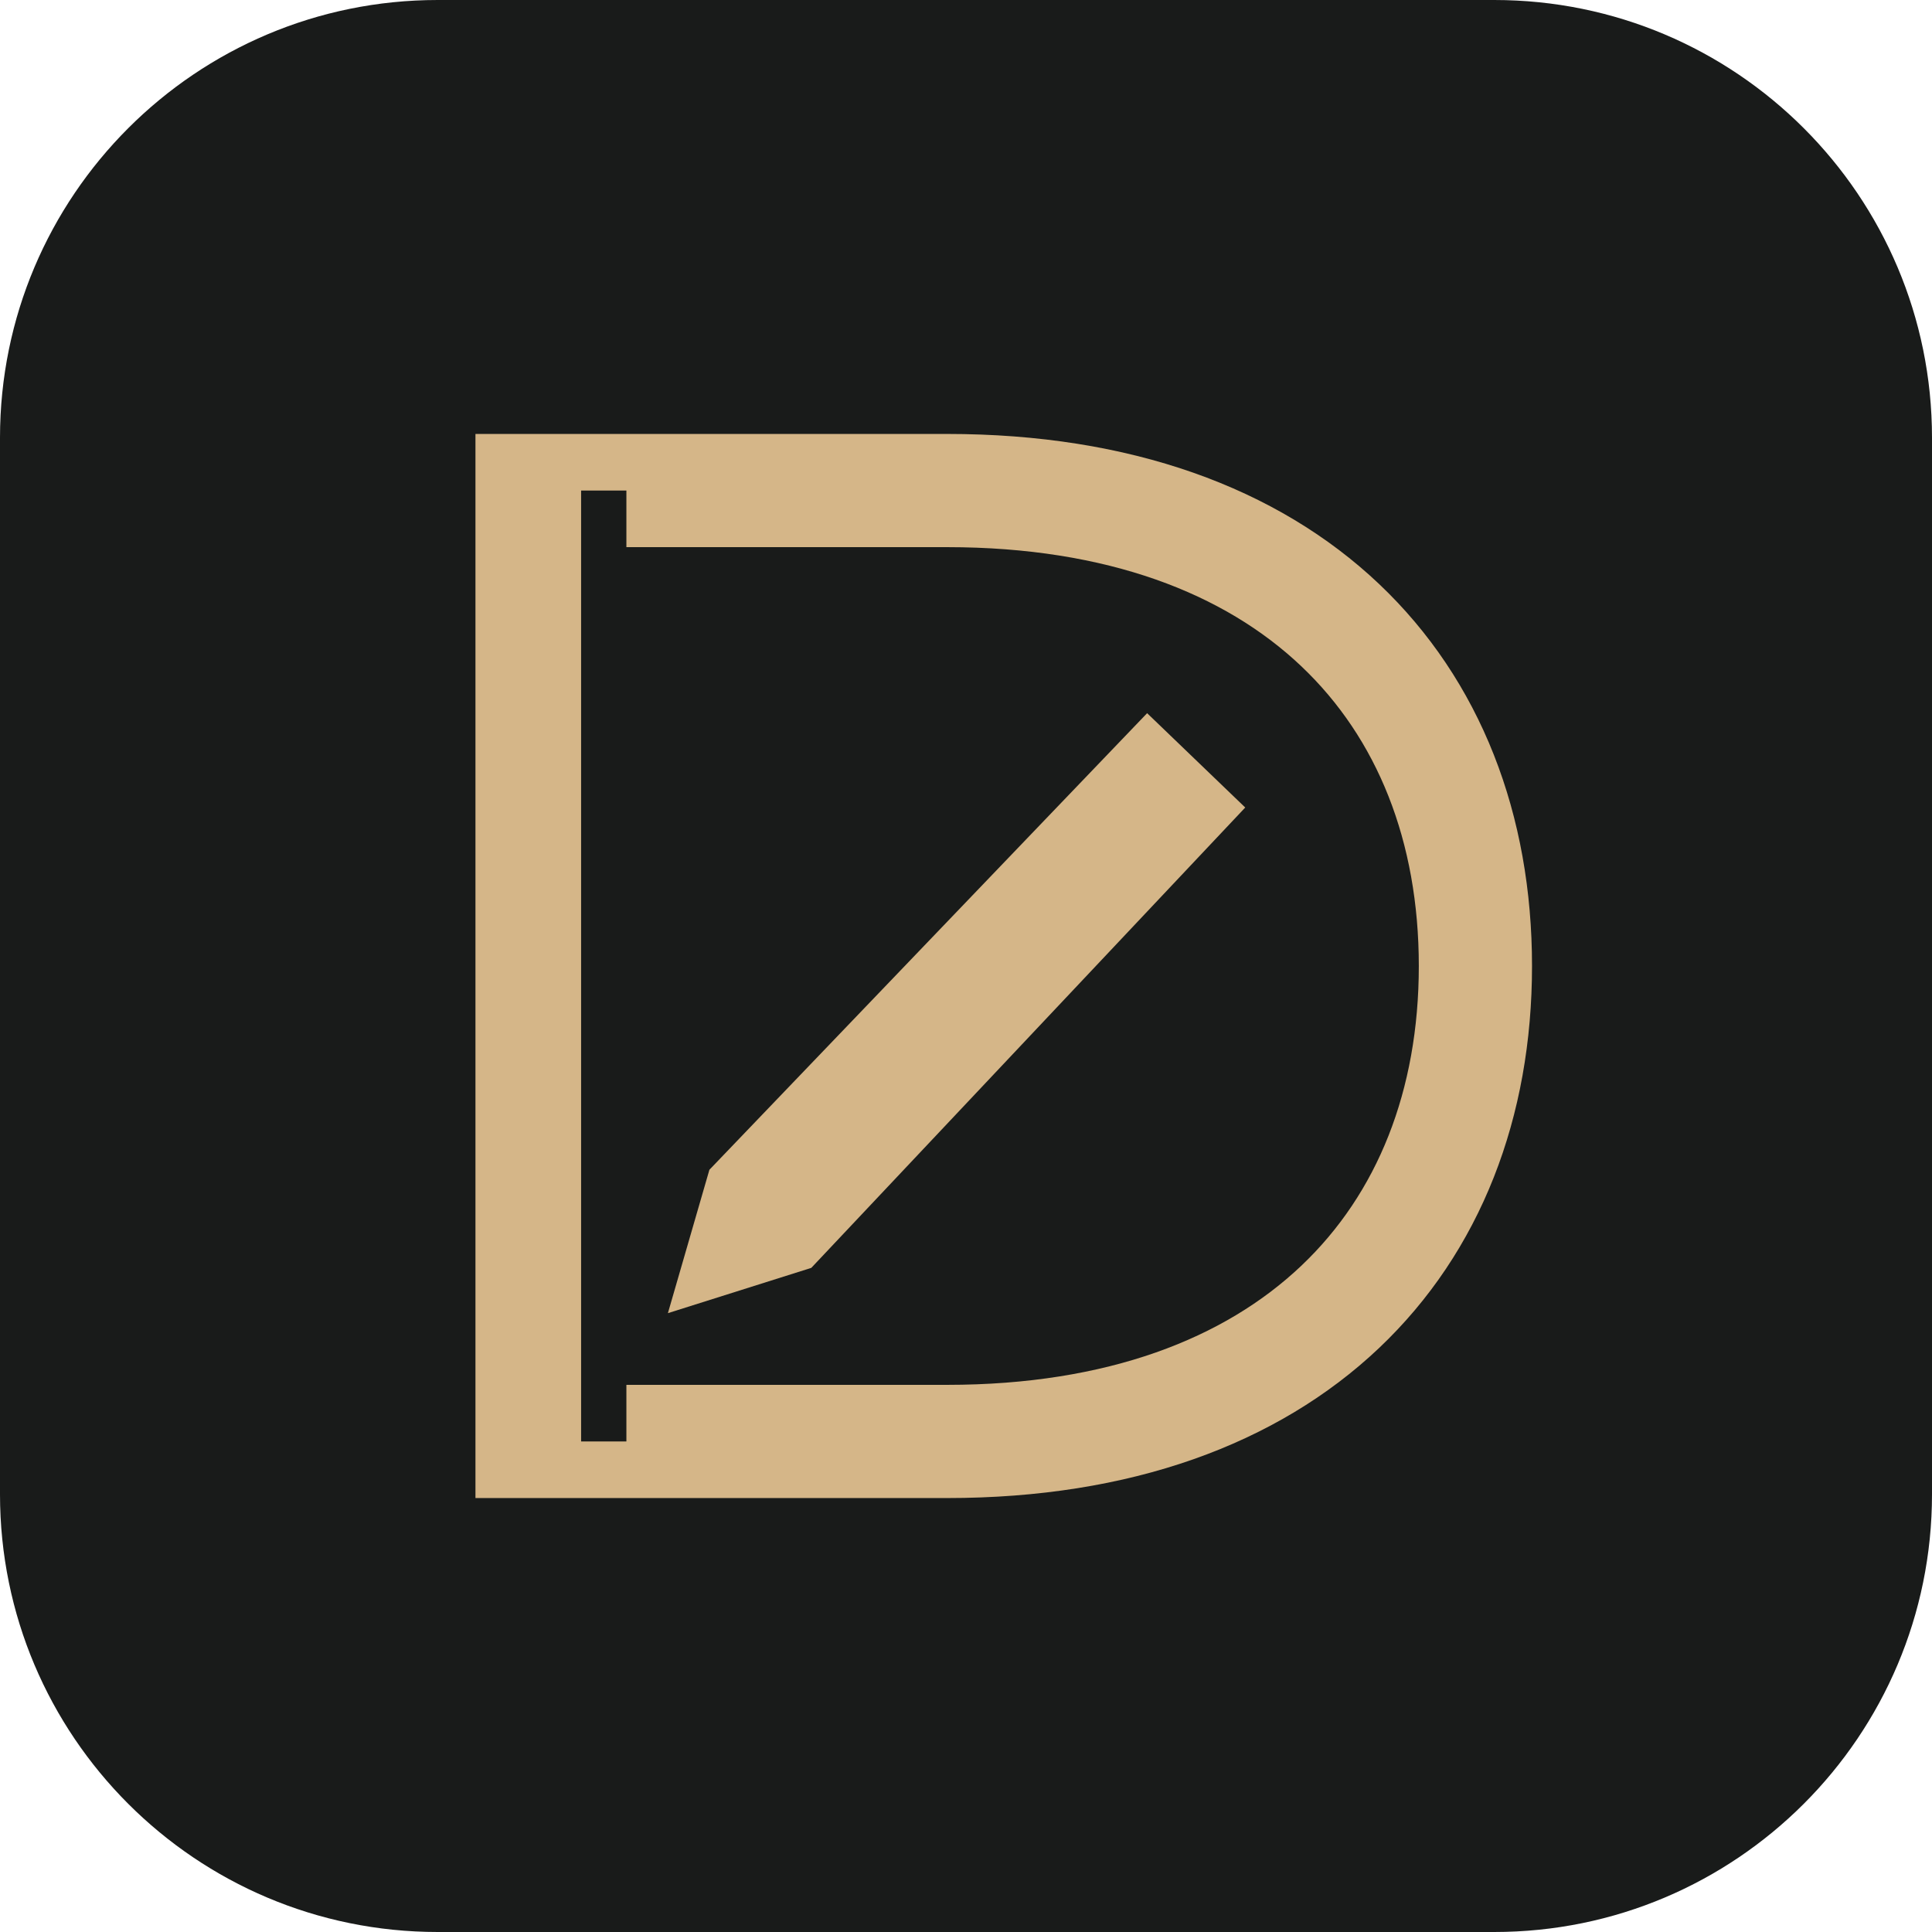
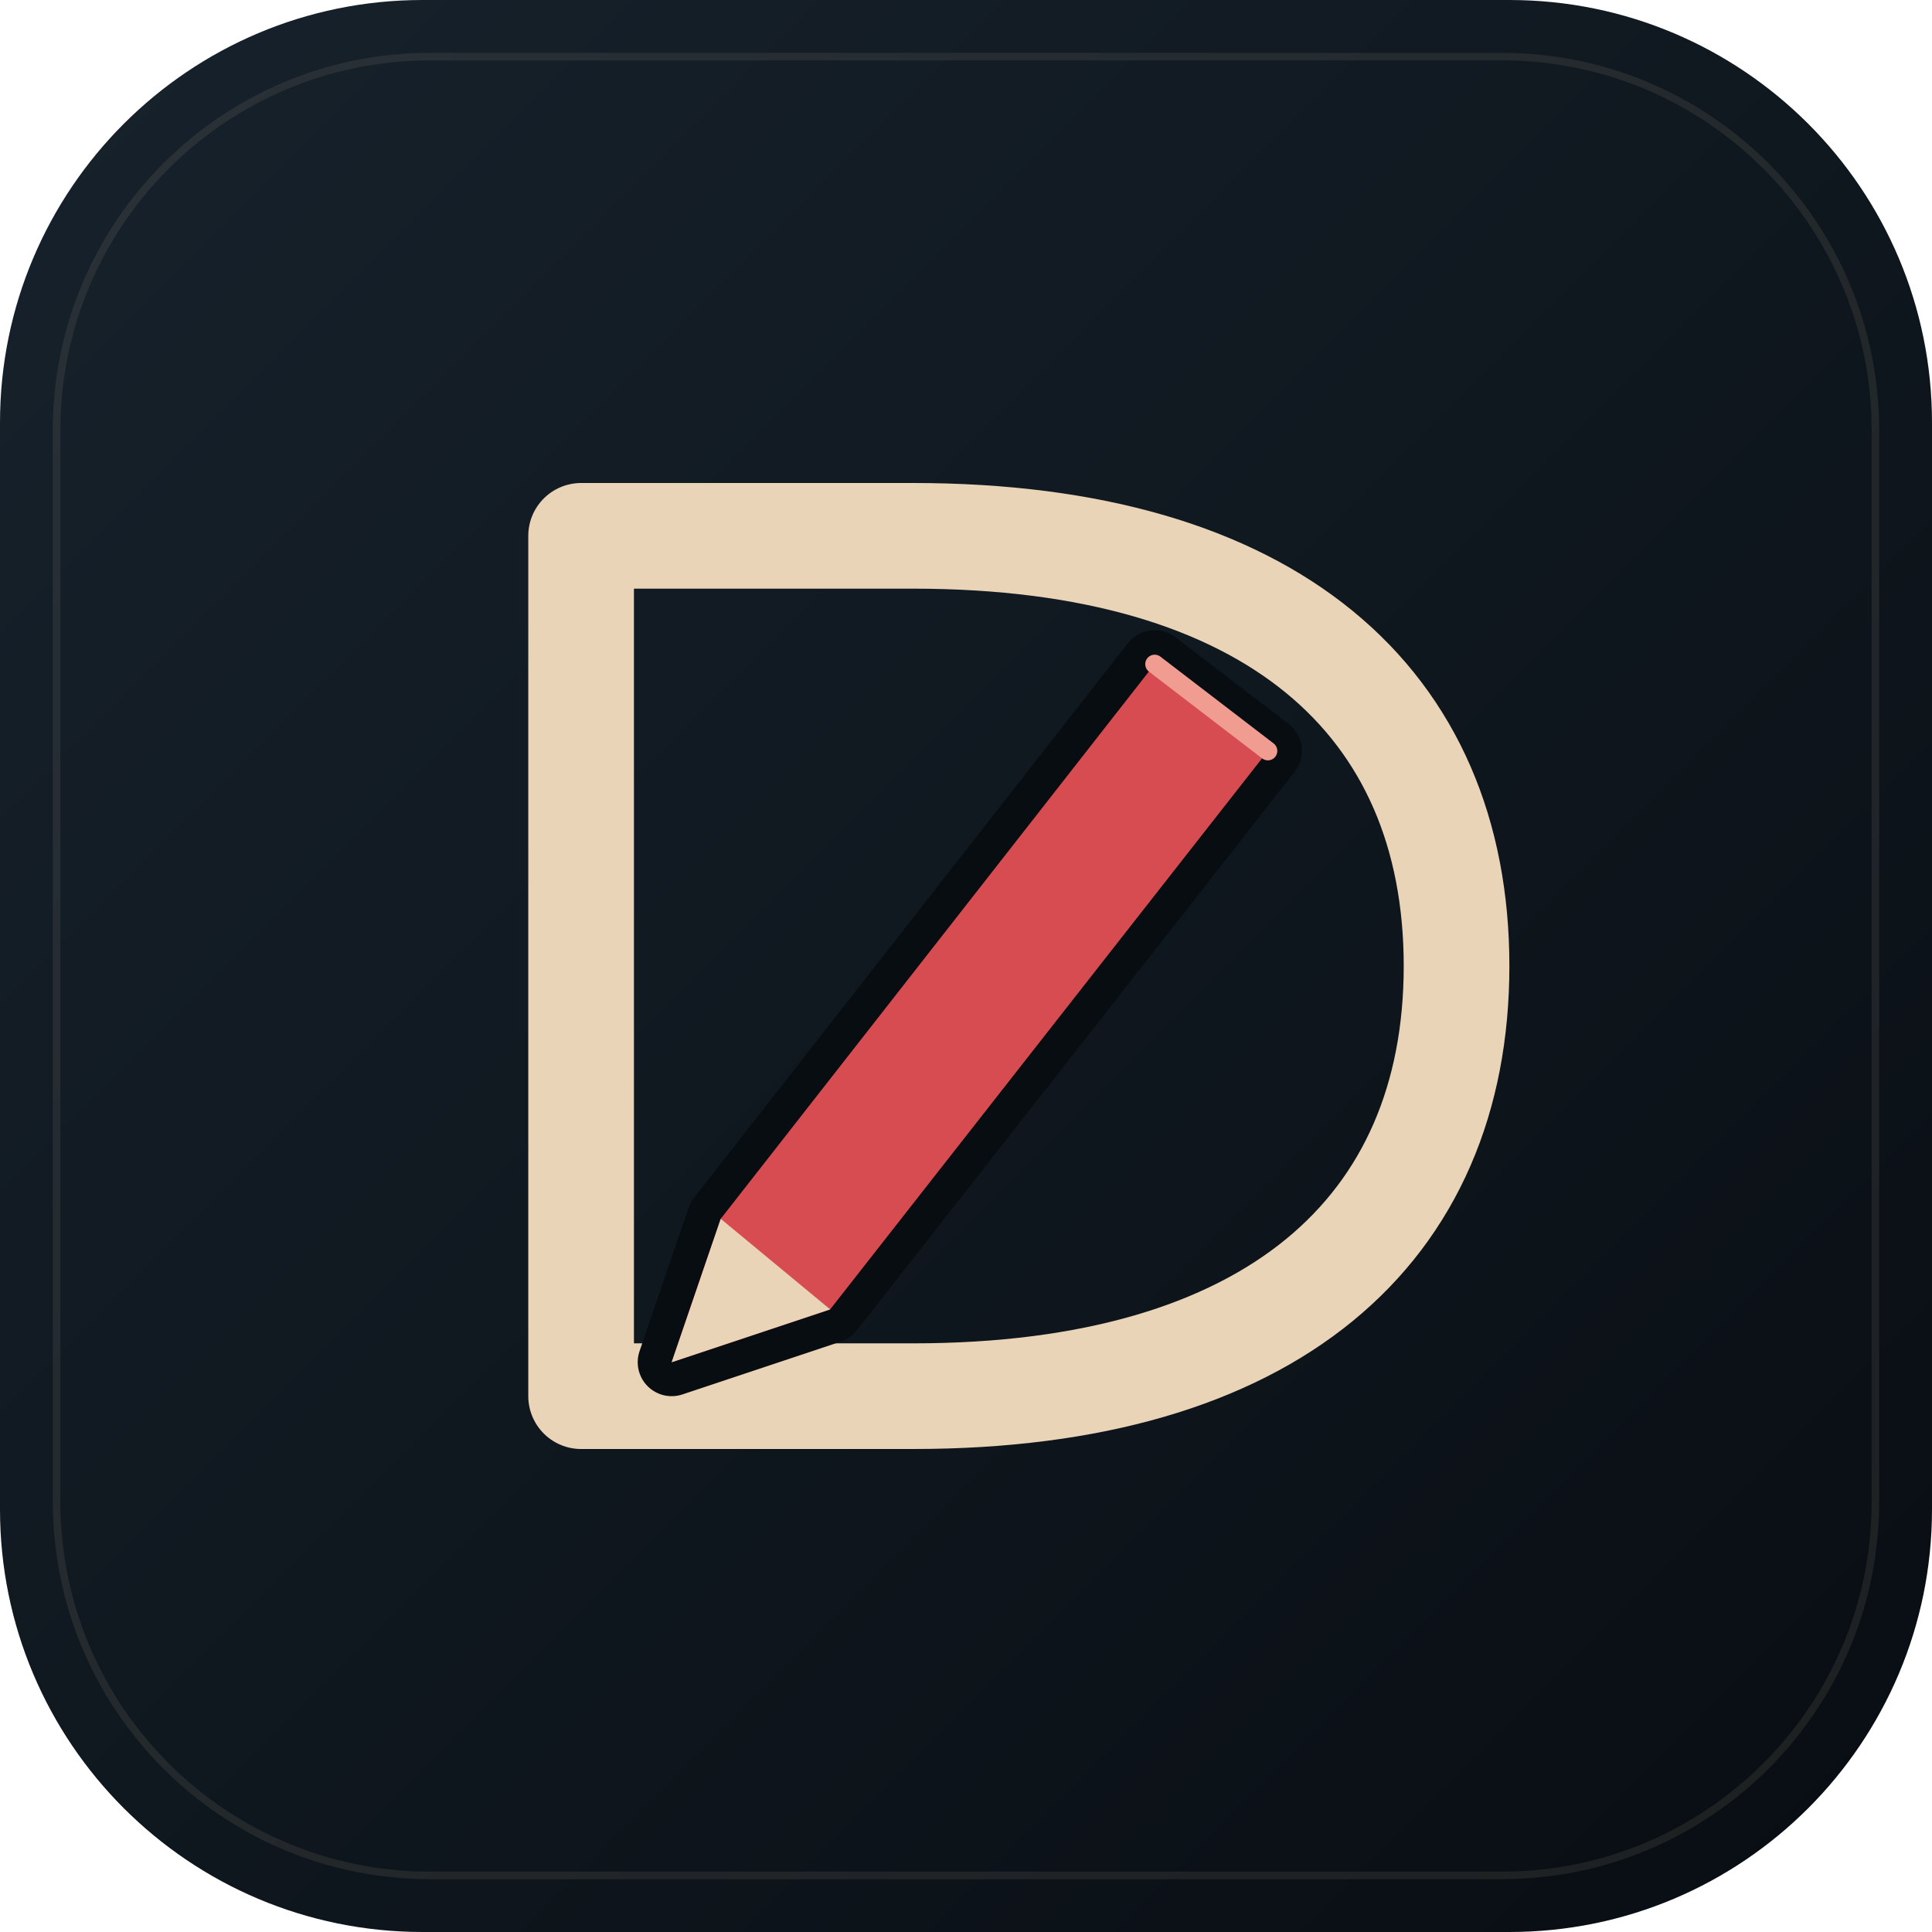
<svg xmlns="http://www.w3.org/2000/svg" width="512" height="512" viewBox="0 0 512 512">
-   <rect width="512" height="512" rx="116" fill="#191b1a" />
-   <path d="M141 130h110c91 0 140 53 140 126s-49 126-140 126H141z" fill="none" stroke="#d5b688" stroke-width="30" />
-   <path d="m188 310 116-121 26 25-115 122-38 12z" fill="#d5b688" />
-   <path d="M160 130v252" stroke="#191b1a" stroke-width="12" />
+   <defs>
+     <linearGradient id="bg" x2="1" y2="1">
+       <stop stop-color="#17222c" />
+       <stop offset="1" stop-color="#080d12" />
+     </linearGradient>
+   </defs>
+   <rect width="512" height="512" rx="112" fill="url(#bg)" />
+   <rect x="15" y="15" width="482" height="482" rx="99" fill="none" stroke="#ead4b7" stroke-opacity=".09" stroke-width="2" />
+   <path d="M154 142h88c95 0 144 44 144 114s-49 114-144 114h-88V142Z" fill="none" stroke="#ead4b7" stroke-width="28" stroke-linejoin="round" />
+   <path d="M191 323 306 176l30 23-116 148-42 14 13-38Z" fill="#080d12" stroke="#080d12" stroke-width="18" stroke-linejoin="round" />
+   <path d="m191 323 115-147 30 23-116 148-42 14 13-38Z" fill="#d64c50" />
+   <path d="m191 323 29 24-42 14 13-38Z" fill="#ead4b7" />
+   <path d="m306 176 30 23" stroke="#f19c91" stroke-width="5" stroke-linecap="round" />
</svg>
